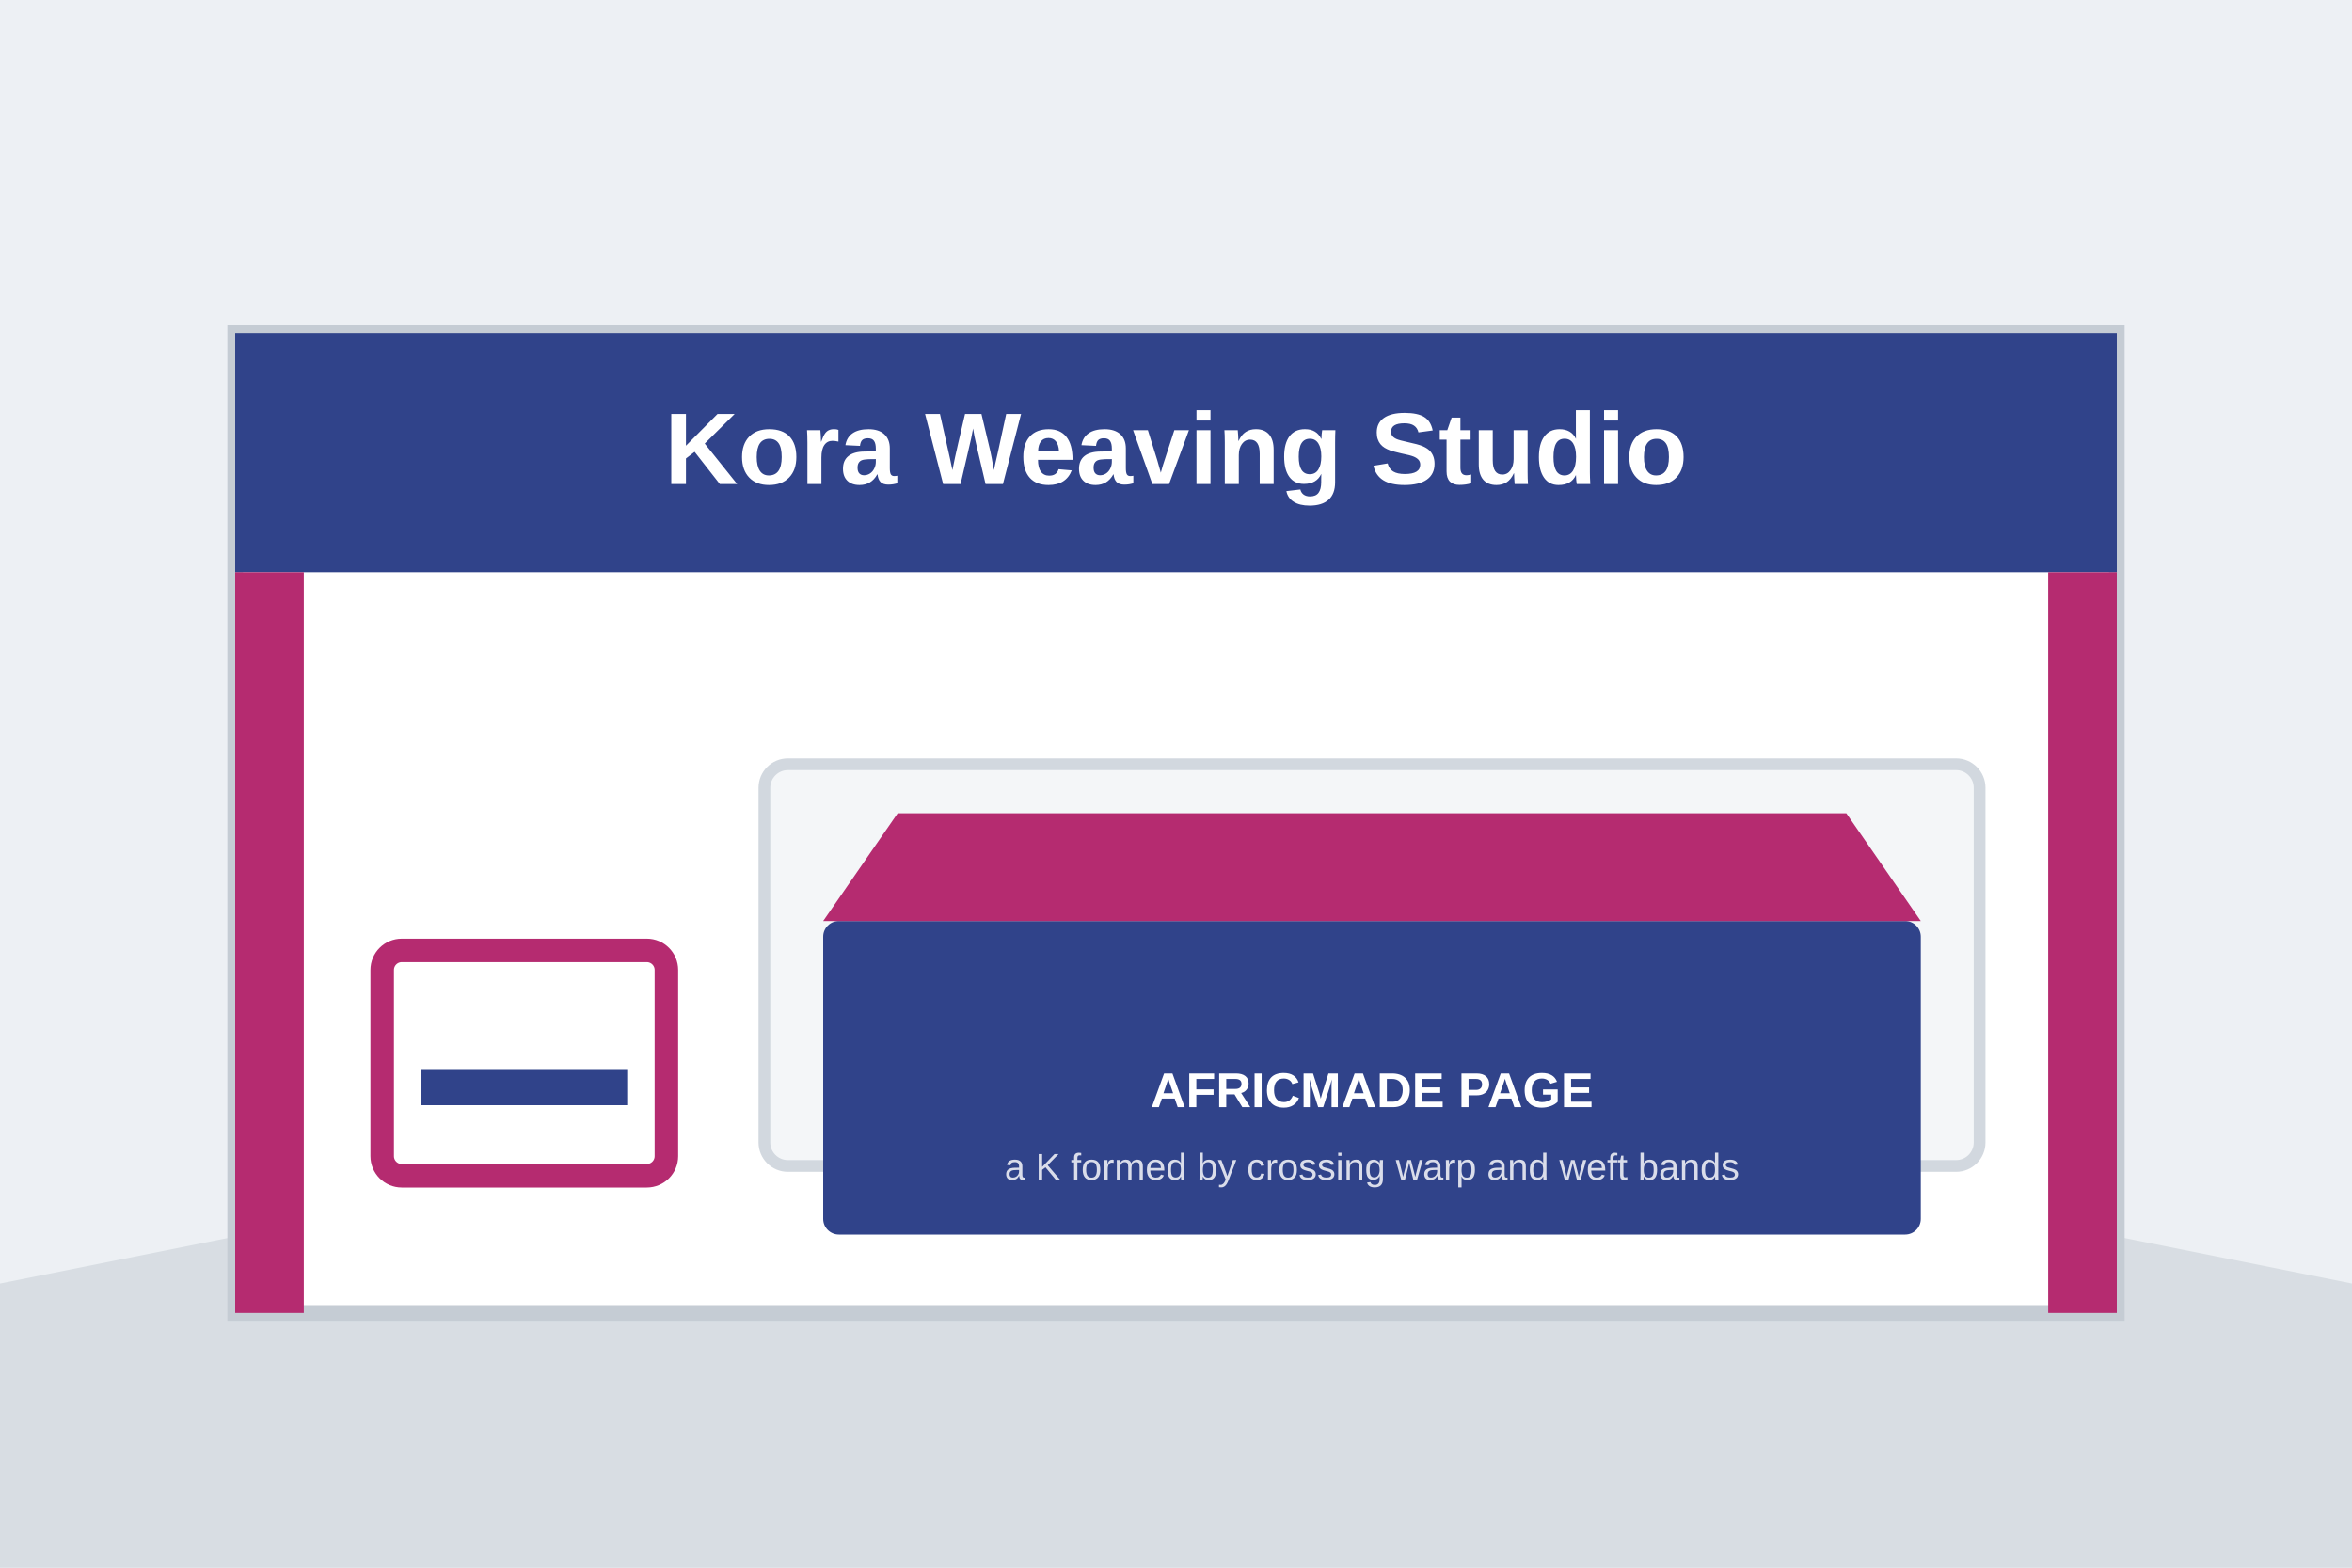
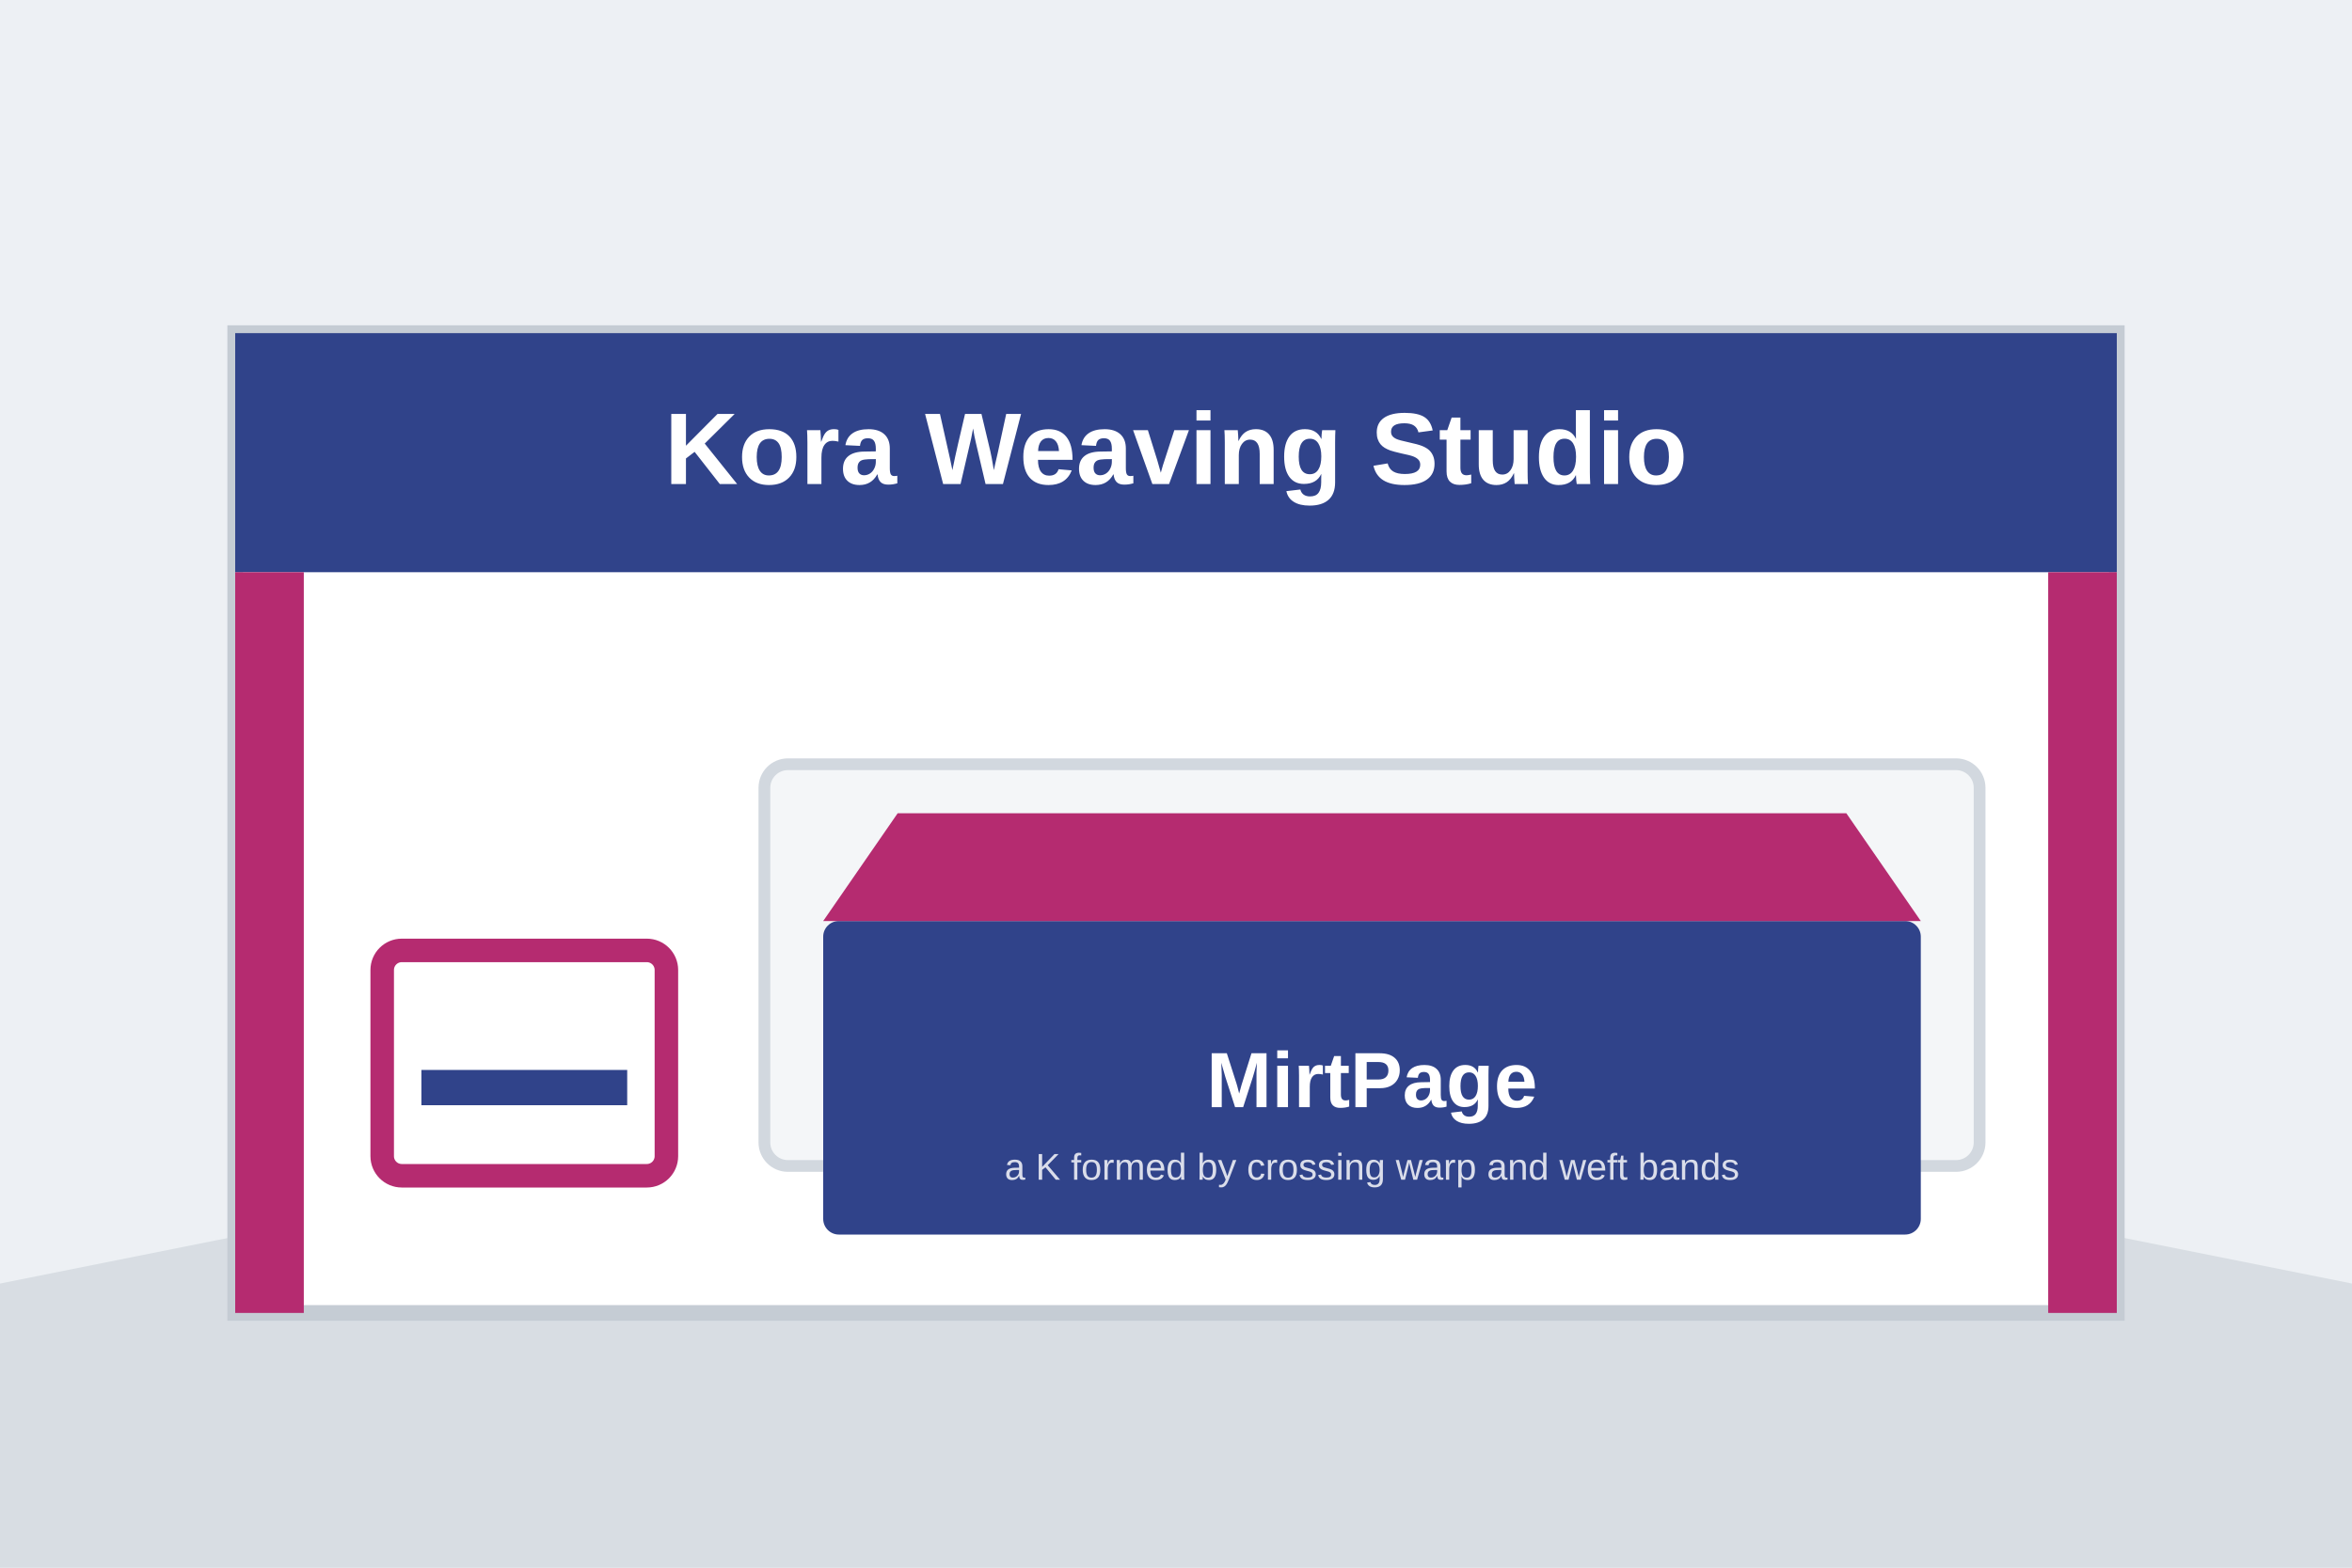
<svg xmlns="http://www.w3.org/2000/svg" viewBox="0 0 1200 800" role="img" aria-label="Illustrative booth for Kora Weaving Studio">
  <rect width="1200" height="800" fill="#edf0f4" />
  <path d="M0 655L600 535l600 120v145H0z" fill="#d8dde3" />
  <path d="M120 170h960v500H120z" fill="#ffffff" stroke="#c5ccd4" stroke-width="8" />
  <path d="M120 170h960v122H120z" fill="#30438a" />
  <path d="M120 292h35v378h-35zM1045 292h35v378h-35z" fill="#b52b70" />
  <rect x="390" y="390" width="620" height="205" rx="12" fill="#f4f6f8" stroke="#d2d8df" stroke-width="6" />
  <rect x="420" y="470" width="560" height="160" rx="8" fill="#30438a" />
  <path d="M420 470h560l-38-55H458z" fill="#b52b70" />
  <rect x="195" y="485" width="145" height="115" rx="10" fill="#ffffff" stroke="#b52b70" stroke-width="12" />
  <path d="M215 555h105" stroke="#30438a" stroke-width="18" />
  <text x="600" y="247" text-anchor="middle" font-family="Arial, Helvetica, sans-serif" font-size="52" font-weight="800" fill="#ffffff">Kora Weaving Studio</text>
-   <text x="700" y="565" text-anchor="middle" font-family="Arial, Helvetica, sans-serif" font-size="25" font-weight="700" fill="#ffffff">AFRICMADE PAGE</text>
+   <text x="700" y="565" text-anchor="middle" font-family="Arial, Helvetica, sans-serif" font-size="40" font-weight="700" fill="#ffffff">MirtPage</text>
  <text x="700" y="602" text-anchor="middle" font-family="Arial, Helvetica, sans-serif" font-size="19" fill="#ffffff" opacity=".82">a K formed by crossing warp and weft bands</text>
</svg>
